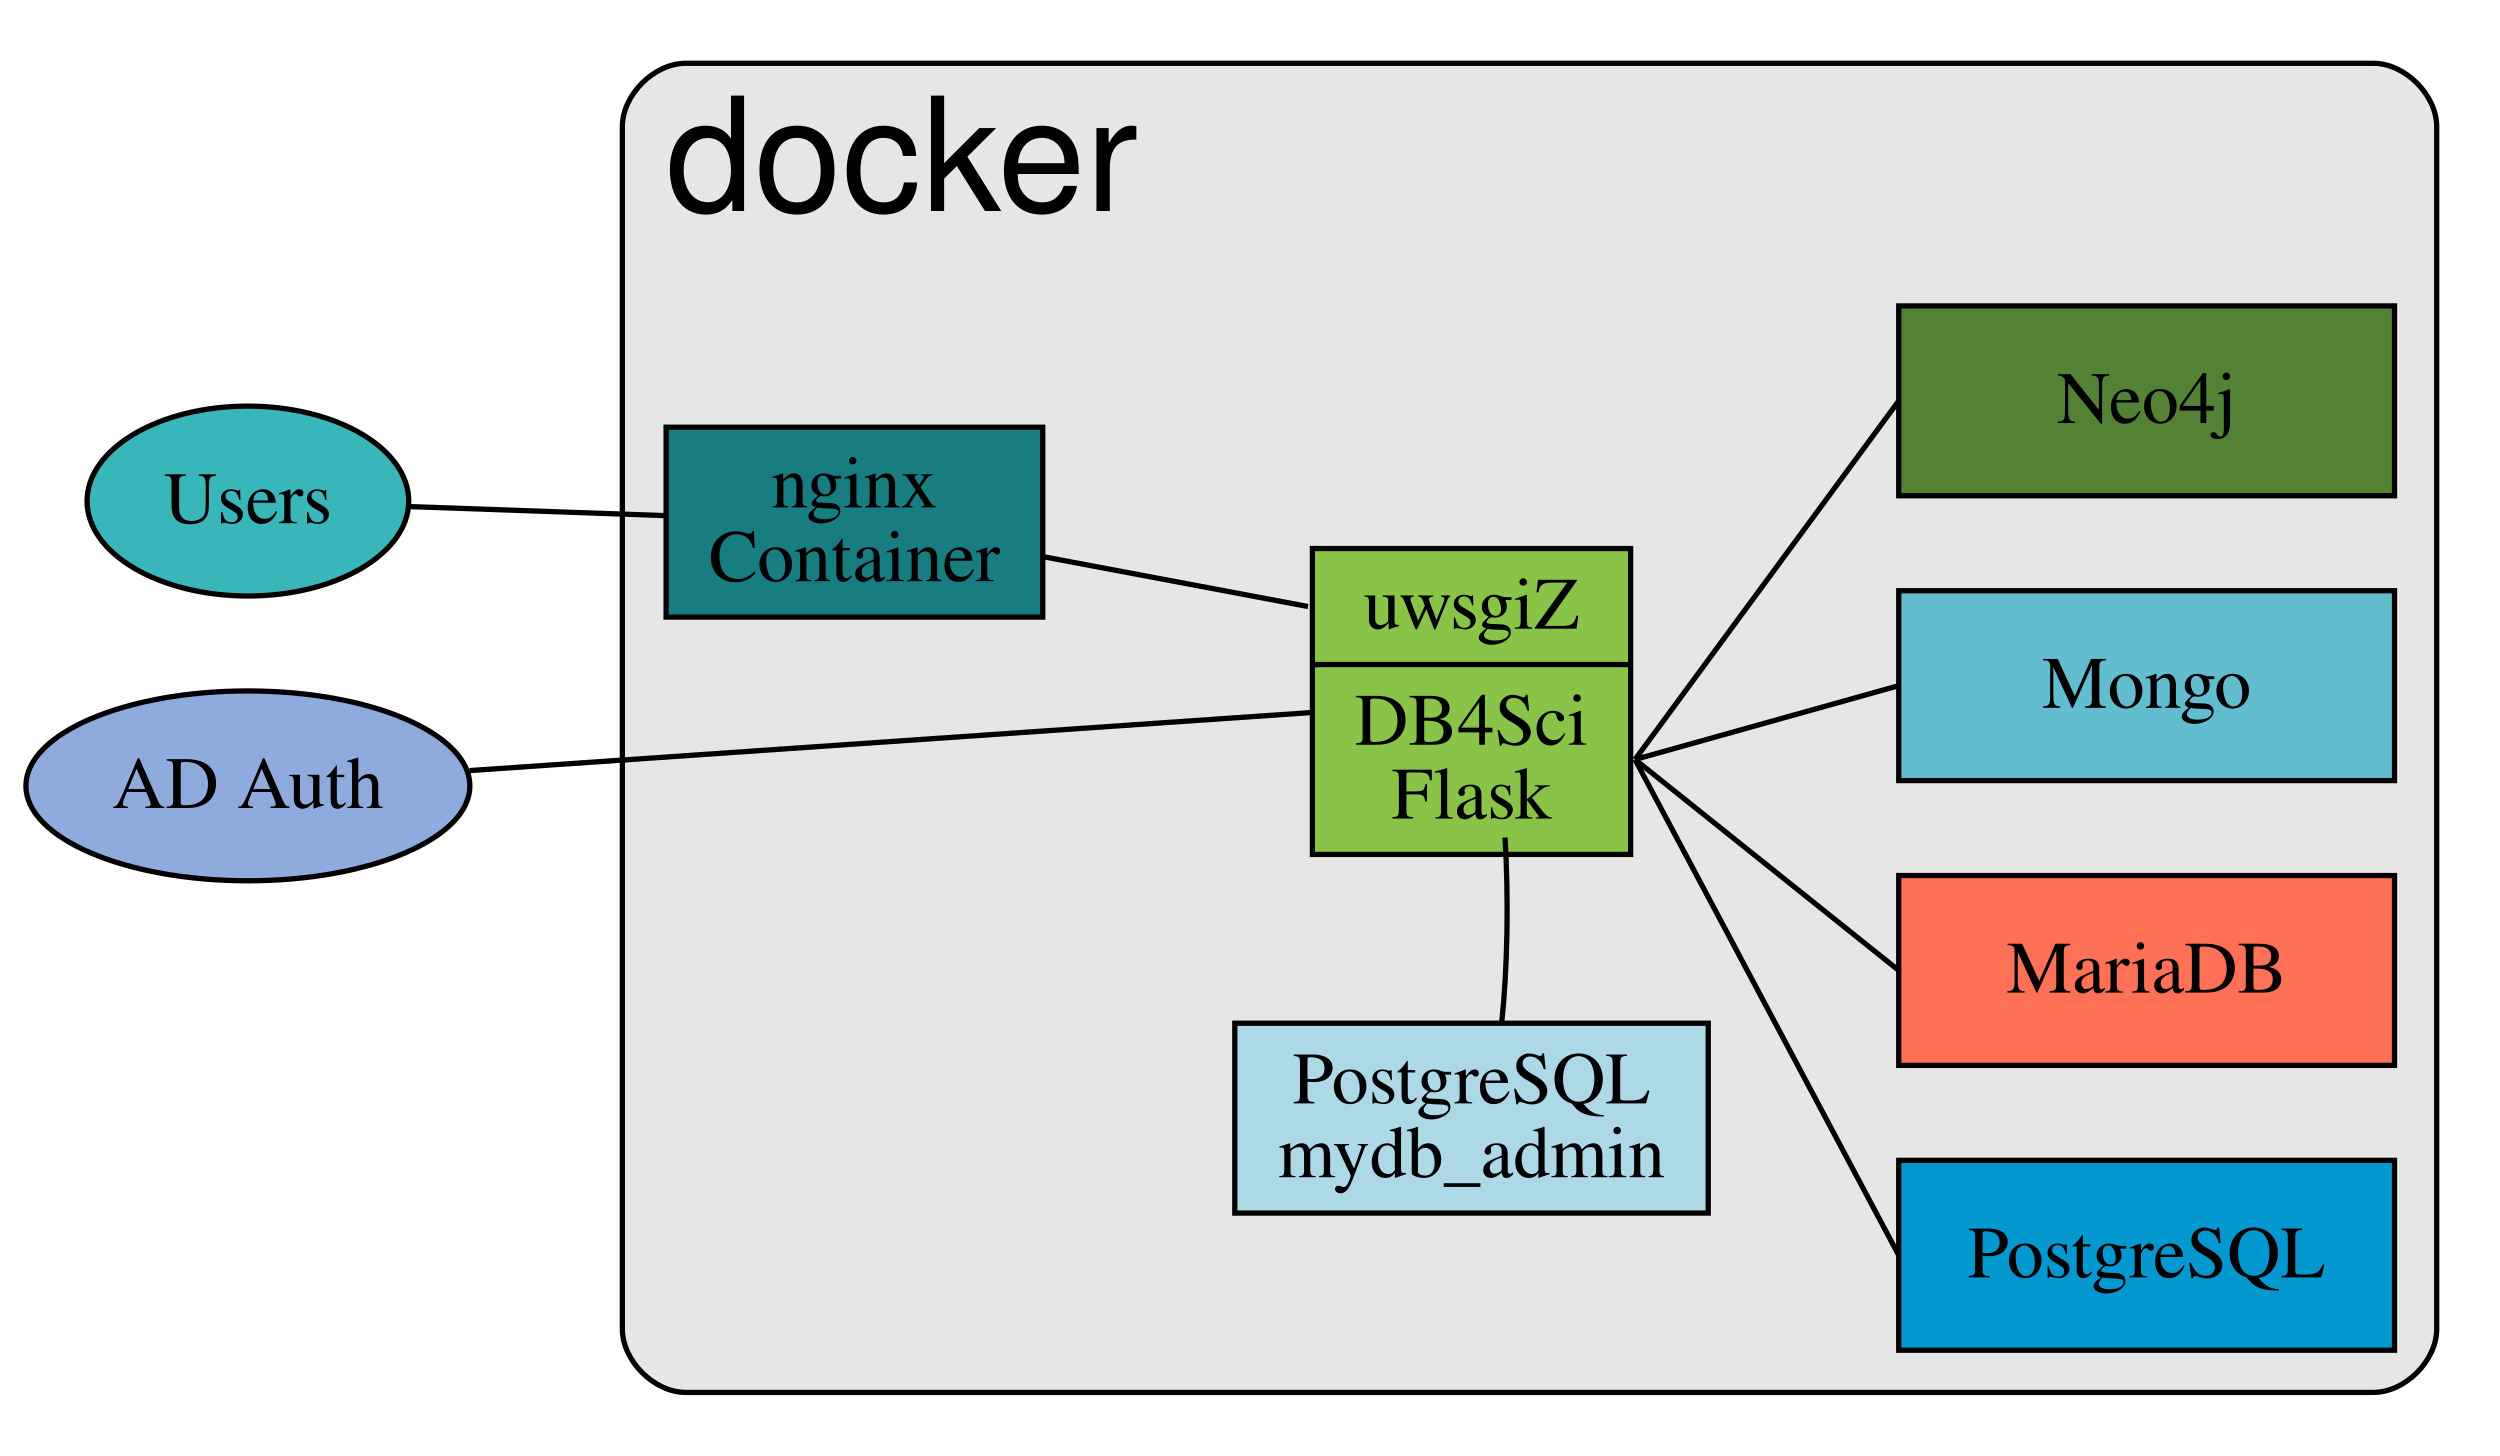
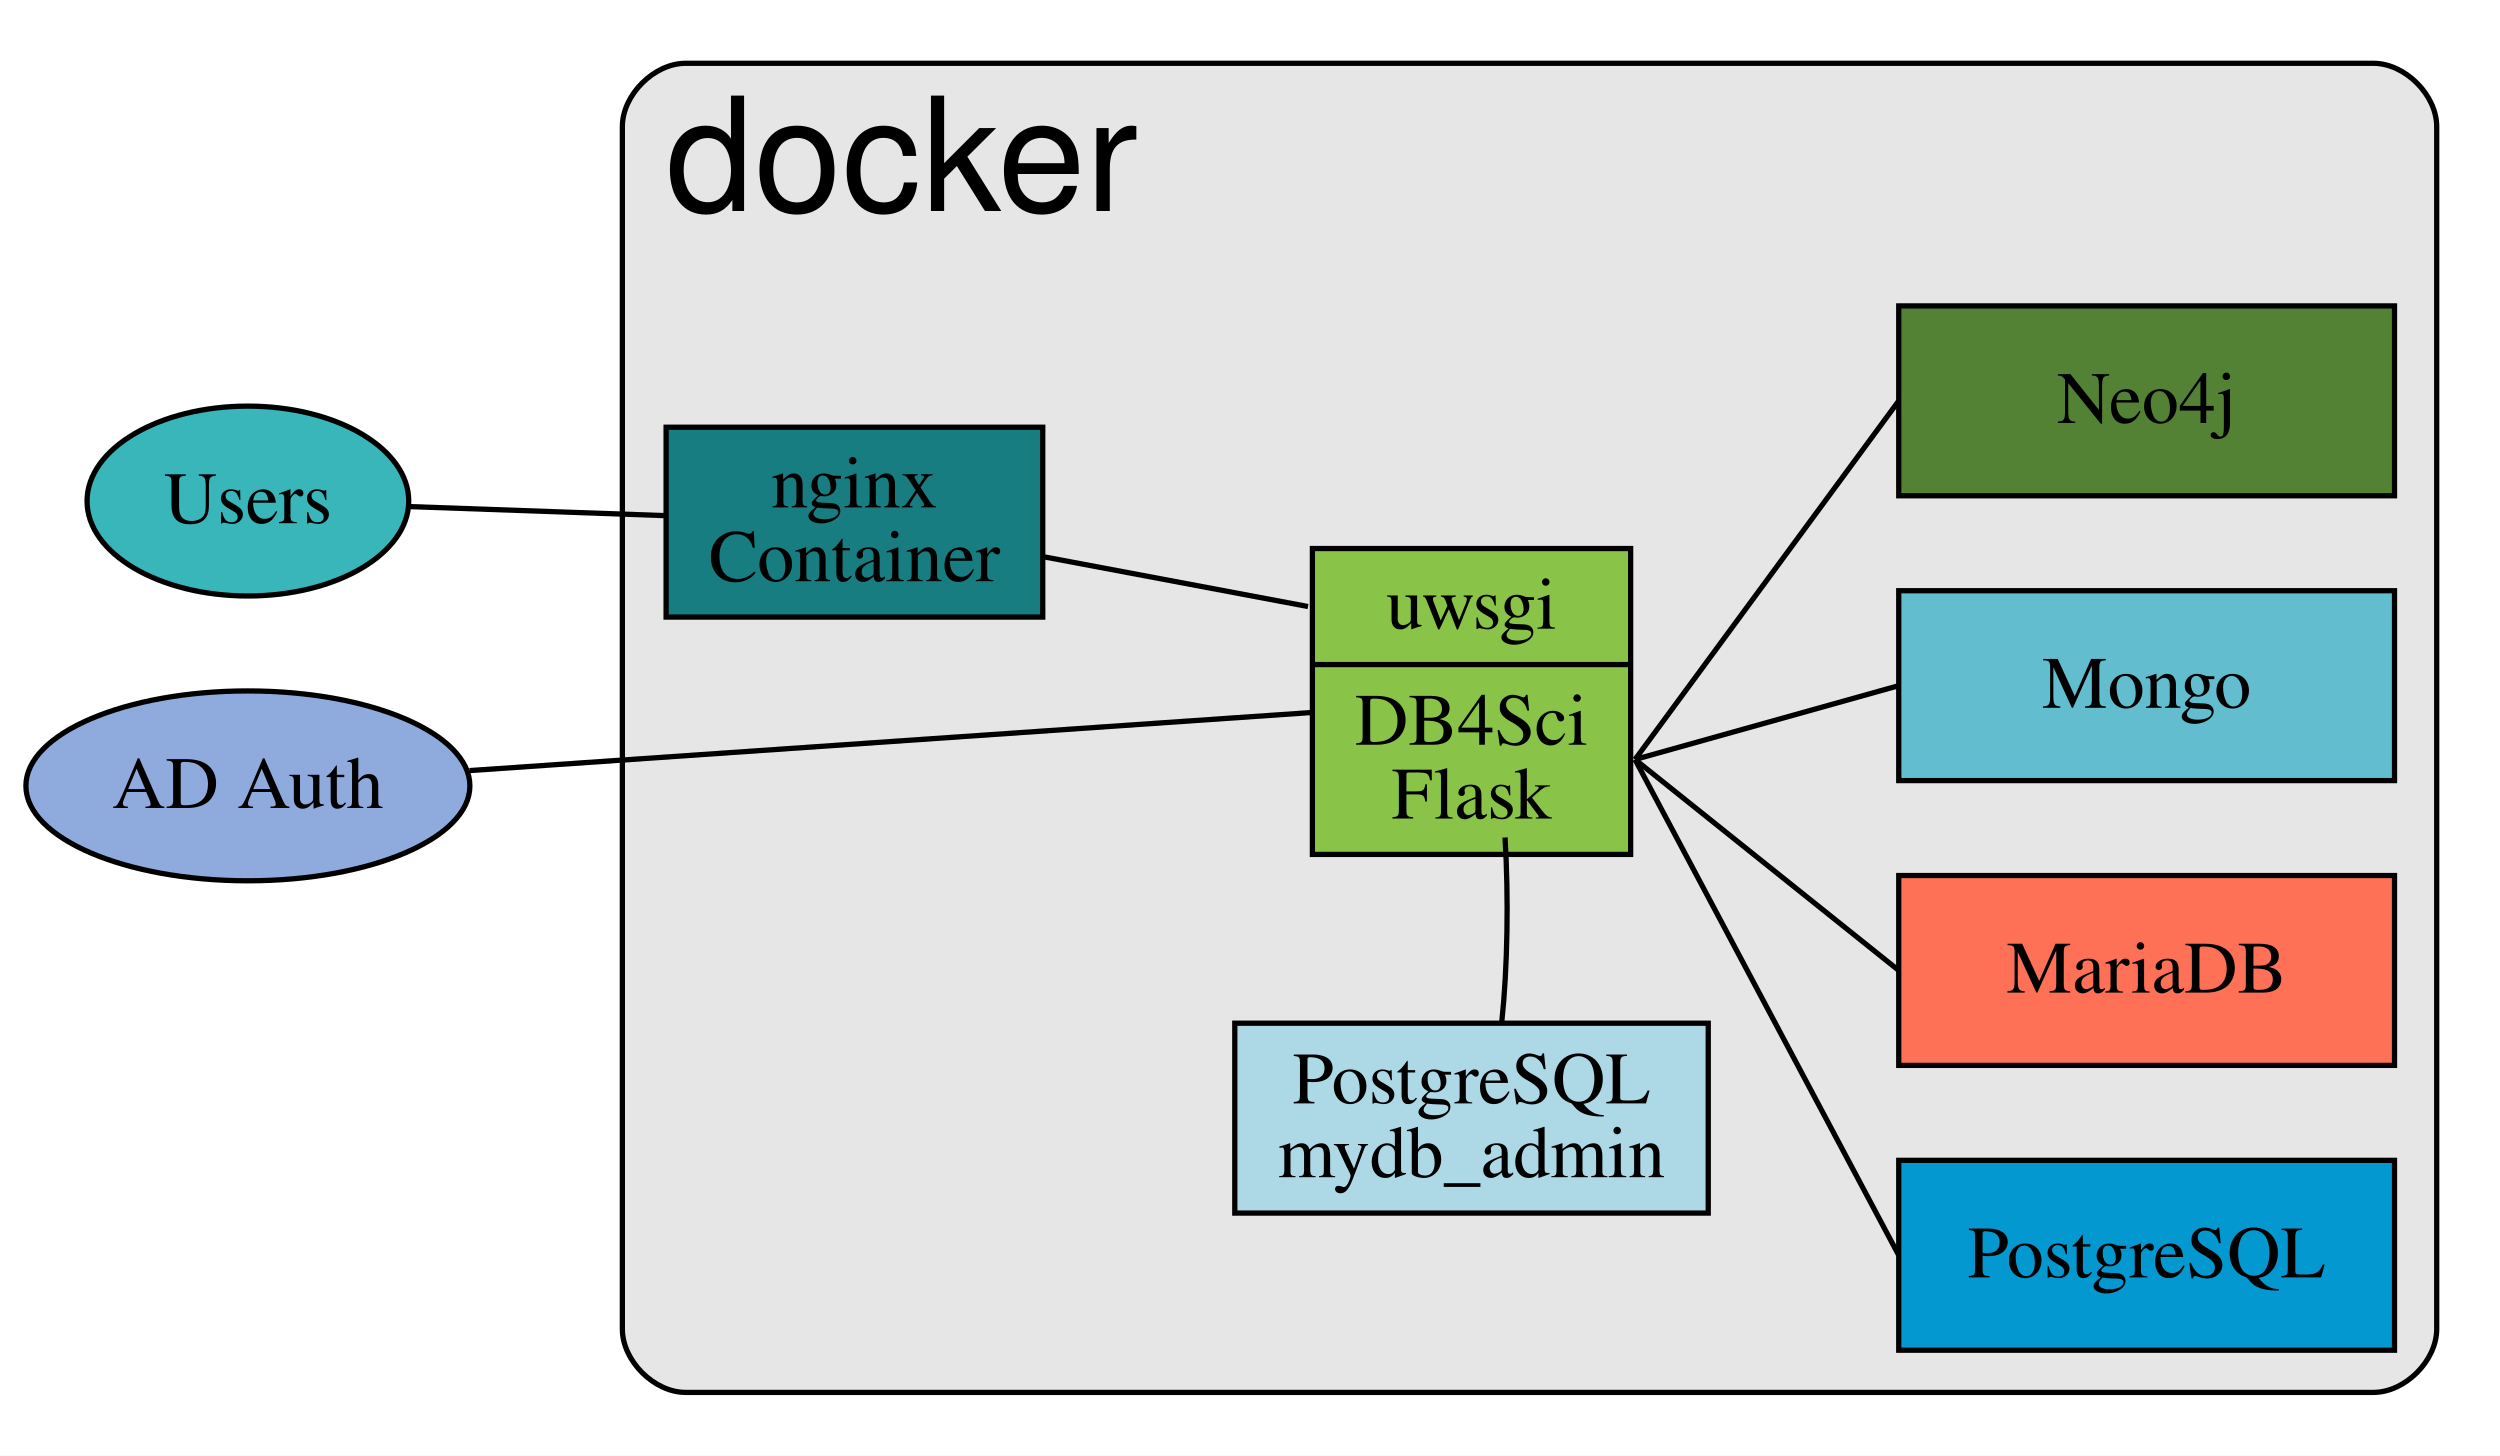
<svg xmlns="http://www.w3.org/2000/svg" width="474pt" height="276pt" viewBox="0.00 0.00 474.00 276.00">
  <g id="graph0" class="graph" transform="scale(1 1) rotate(0) translate(4 272)">
    <polygon fill="white" stroke="none" points="-4,4 -4,-272 470,-272 470,4 -4,4" />
    <g id="clust2" class="cluster">
      <path fill="#e7e6e6" stroke="black" d="M126,-8C126,-8 446,-8 446,-8 452,-8 458,-14 458,-20 458,-20 458,-248 458,-248 458,-254 452,-260 446,-260 446,-260 126,-260 126,-260 120,-260 114,-254 114,-248 114,-248 114,-20 114,-20 114,-14 120,-8 126,-8" />
      <text text-anchor="middle" x="167.022" y="-232" font-family="Helvetica,sans-Serif" font-size="30.00">docker</text>
    </g>
    <g id="node1" class="node">
      <ellipse fill="#39b6b9" stroke="black" cx="43" cy="-177" rx="30.495" ry="18" />
      <text text-anchor="middle" x="43" y="-172.8" font-family="Times,serif" font-size="14.00">Users</text>
    </g>
    <g id="node9" class="node">
      <polygon fill="#187d80" stroke="black" points="193.707,-191 122.293,-191 122.293,-155 193.707,-155 193.707,-191" />
      <text text-anchor="middle" x="158" y="-175.8" font-family="Times,serif" font-size="14.00">nginx</text>
      <text text-anchor="middle" x="158" y="-161.8" font-family="Times,serif" font-size="14.00">Container</text>
    </g>
    <g id="edge7" class="edge">
      <path fill="none" stroke="black" d="M73.394,-175.959C88.304,-175.432 106.514,-174.787 122.128,-174.234" />
    </g>
    <g id="node2" class="node">
      <ellipse fill="#8faadc" stroke="black" cx="43" cy="-123" rx="42.089" ry="18" />
      <text text-anchor="middle" x="43" y="-118.8" font-family="Times,serif" font-size="14.00">AD Auth</text>
    </g>
    <g id="node3" class="node">
      <polygon fill="#89c348" stroke="black" points="244.831,-110 244.831,-168 305.169,-168 305.169,-110 244.831,-110" />
-       <text text-anchor="middle" x="275" y="-152.8" font-family="Times,serif" font-size="14.00">uwsgiZ</text>
+       <text text-anchor="middle" x="275" y="-152.8" font-family="Times,serif" font-size="14.00">uwsgi</text>
      <polyline fill="none" stroke="black" points="244.831,-146 305.169,-146 " />
      <text text-anchor="middle" x="275" y="-130.8" font-family="Times,serif" font-size="14.00">DB4Sci</text>
      <text text-anchor="middle" x="275" y="-116.8" font-family="Times,serif" font-size="14.00">Flask</text>
    </g>
    <g id="edge8" class="edge">
      <path fill="none" stroke="black" d="M85.013,-125.897C131.108,-129.076 203.951,-134.1 244.749,-136.914" />
    </g>
    <g id="node5" class="node">
      <polygon fill="#0399d0" stroke="black" points="450,-52 356,-52 356,-16 450,-16 450,-52" />
      <text text-anchor="middle" x="403" y="-29.8" font-family="Times,serif" font-size="14.00">PostgreSQL</text>
    </g>
    <g id="edge6" class="edge">
      <path fill="none" stroke="black" d="M306,-128C306,-128 356,-34 356,-34" />
    </g>
    <g id="node6" class="node">
      <polygon fill="#ff7156" stroke="black" points="450,-106 356,-106 356,-70 450,-70 450,-106" />
      <text text-anchor="middle" x="403" y="-83.8" font-family="Times,serif" font-size="14.00">MariaDB</text>
    </g>
    <g id="edge5" class="edge">
      <path fill="none" stroke="black" d="M306,-128C306,-128 356,-88 356,-88" />
    </g>
    <g id="node7" class="node">
      <polygon fill="#62bdcf" stroke="black" points="450,-160 356,-160 356,-124 450,-124 450,-160" />
      <text text-anchor="middle" x="403" y="-137.8" font-family="Times,serif" font-size="14.00">Mongo</text>
    </g>
    <g id="edge4" class="edge">
      <path fill="none" stroke="black" d="M306,-128C306,-128 356,-142 356,-142" />
    </g>
    <g id="node8" class="node">
      <polygon fill="#548235" stroke="black" points="450,-214 356,-214 356,-178 450,-178 450,-214" />
      <text text-anchor="middle" x="403" y="-191.8" font-family="Times,serif" font-size="14.00">Neo4j</text>
    </g>
    <g id="edge3" class="edge">
      <path fill="none" stroke="black" d="M306,-128C306,-128 356,-196 356,-196" />
    </g>
    <g id="node4" class="node">
      <polygon fill="lightblue" stroke="black" points="319.883,-78 230.117,-78 230.117,-42 319.883,-42 319.883,-78" />
      <text text-anchor="middle" x="275" y="-62.8" font-family="Times,serif" font-size="14.00">PostgreSQL</text>
      <text text-anchor="middle" x="275" y="-48.8" font-family="Times,serif" font-size="14.00">mydb_admin</text>
    </g>
    <g id="edge2" class="edge">
      <path fill="none" stroke="black" d="M281.354,-113.213C282.042,-101.782 281.834,-88.496 280.731,-78.188" />
    </g>
    <g id="edge1" class="edge">
      <path fill="none" stroke="black" d="M194.063,-166.4C217.478,-161.992 244,-157 244,-157" />
    </g>
  </g>
</svg>
